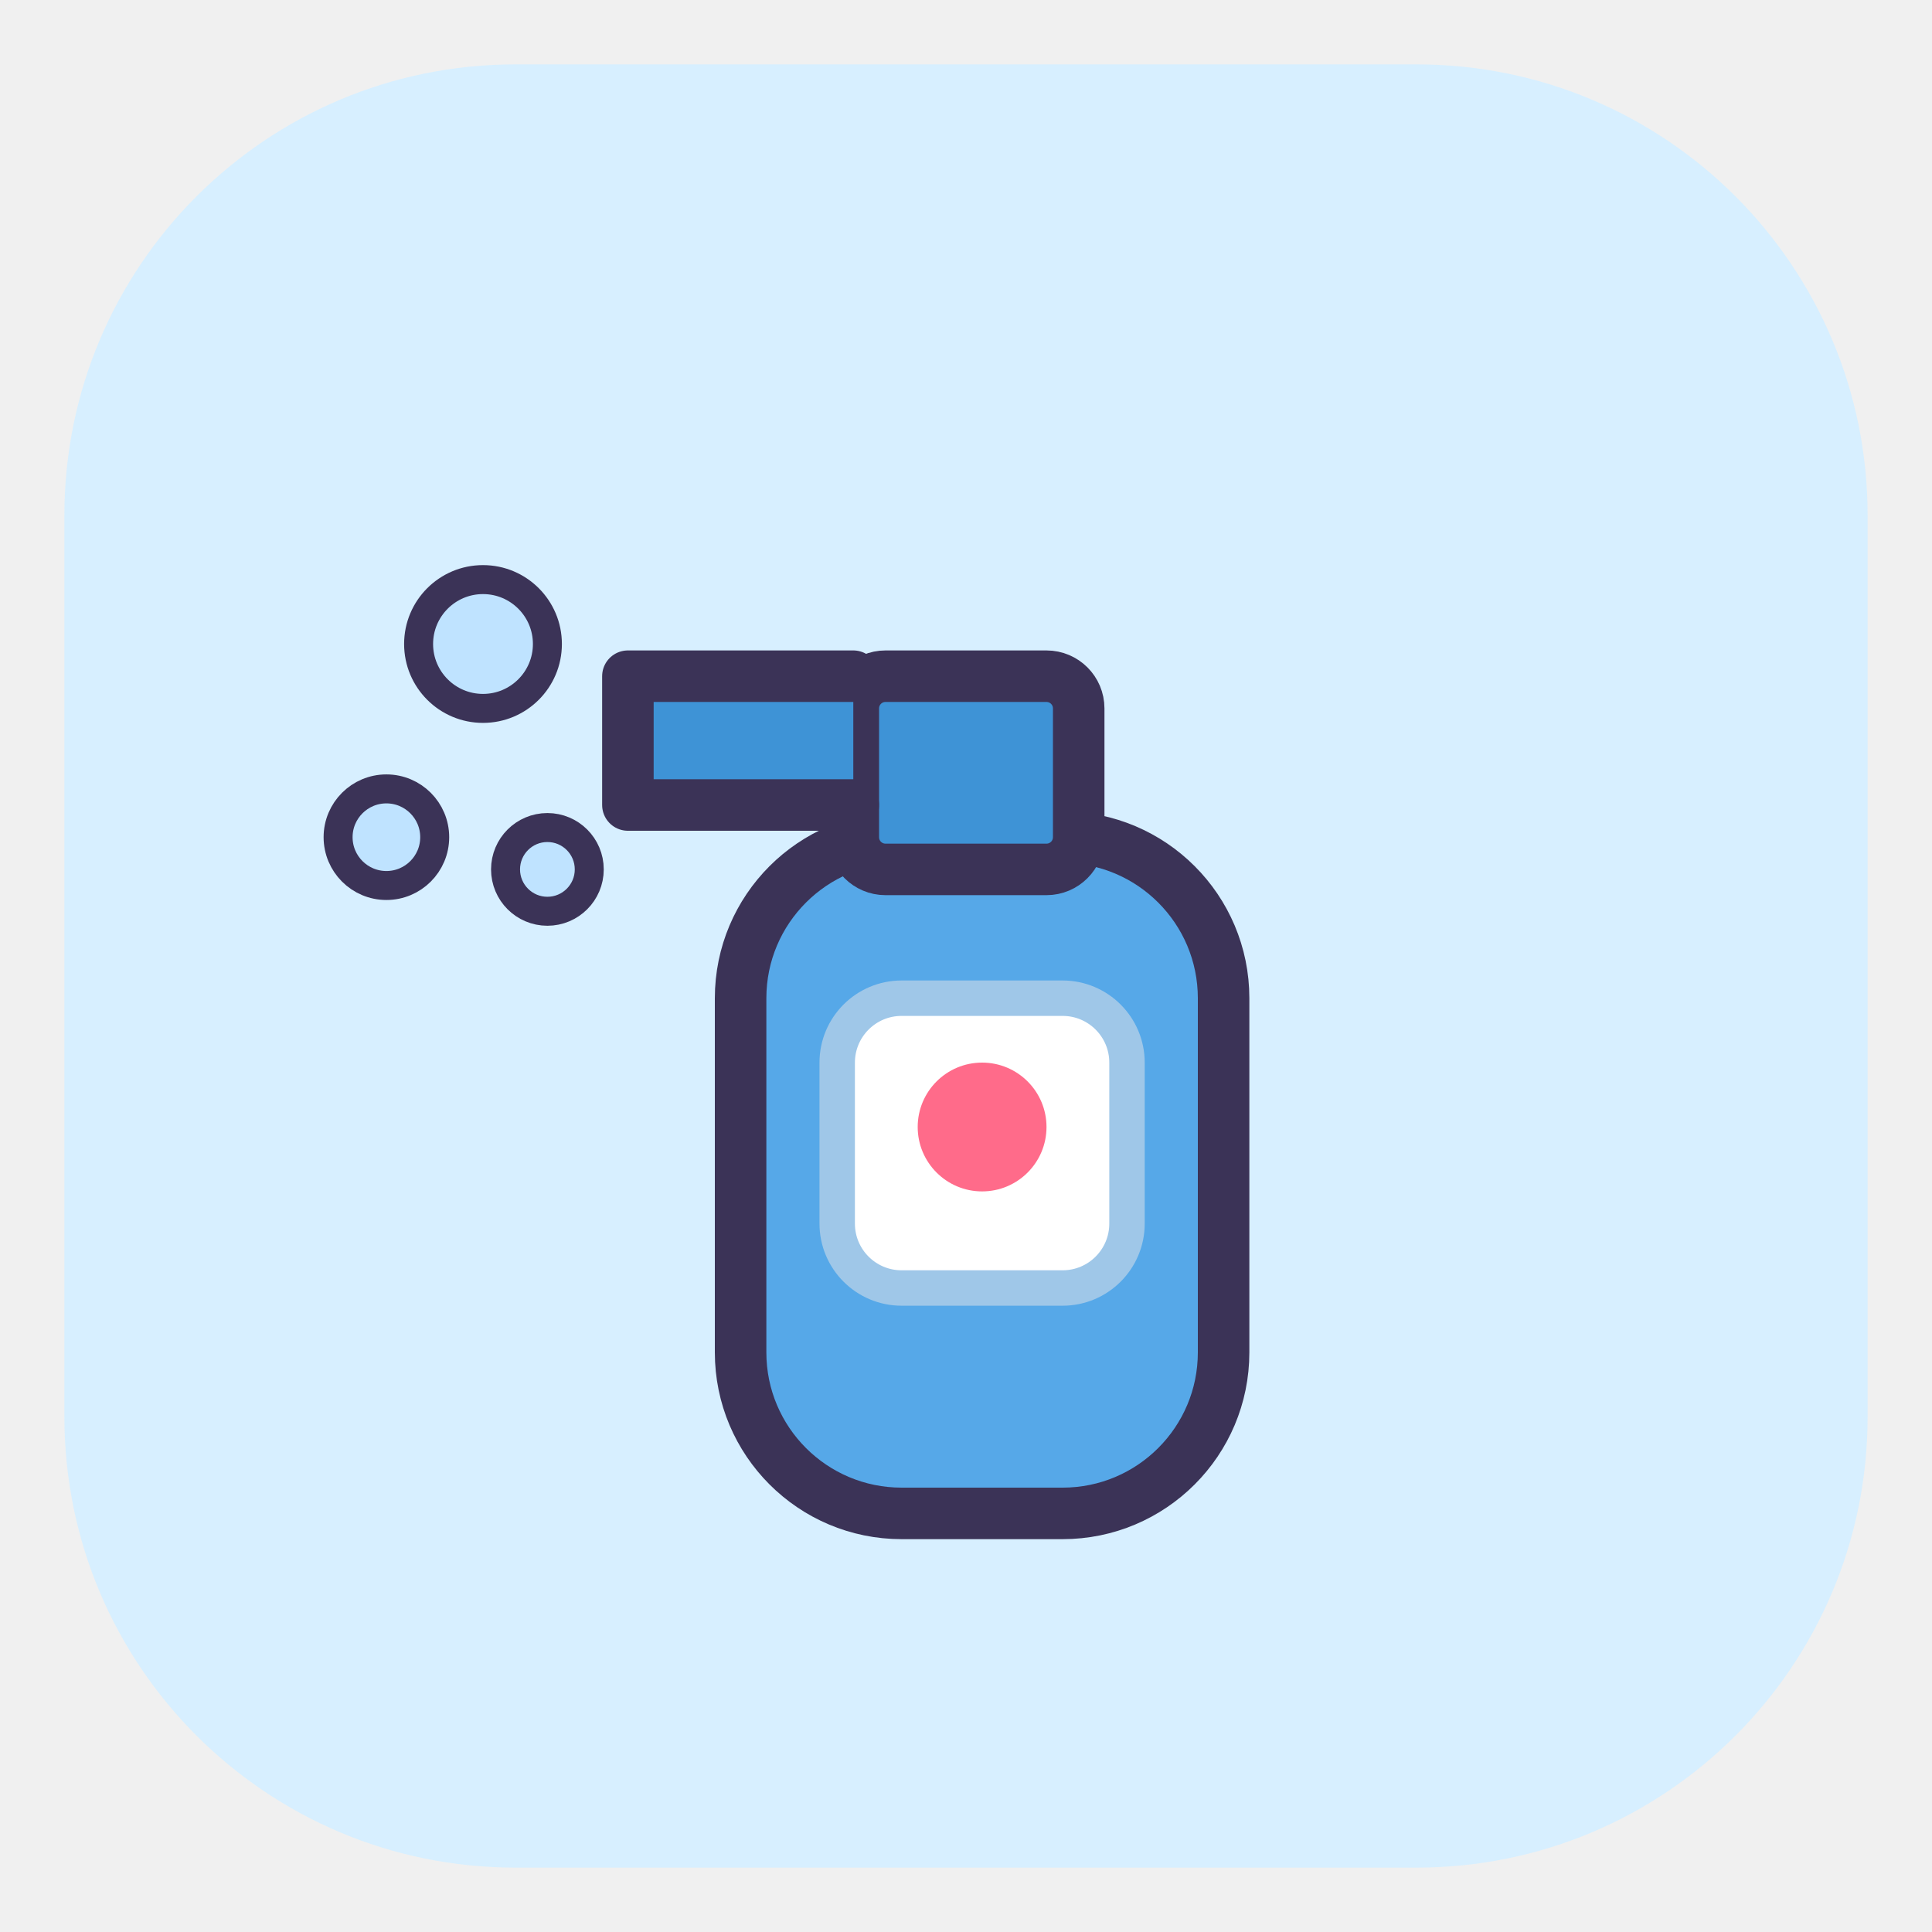
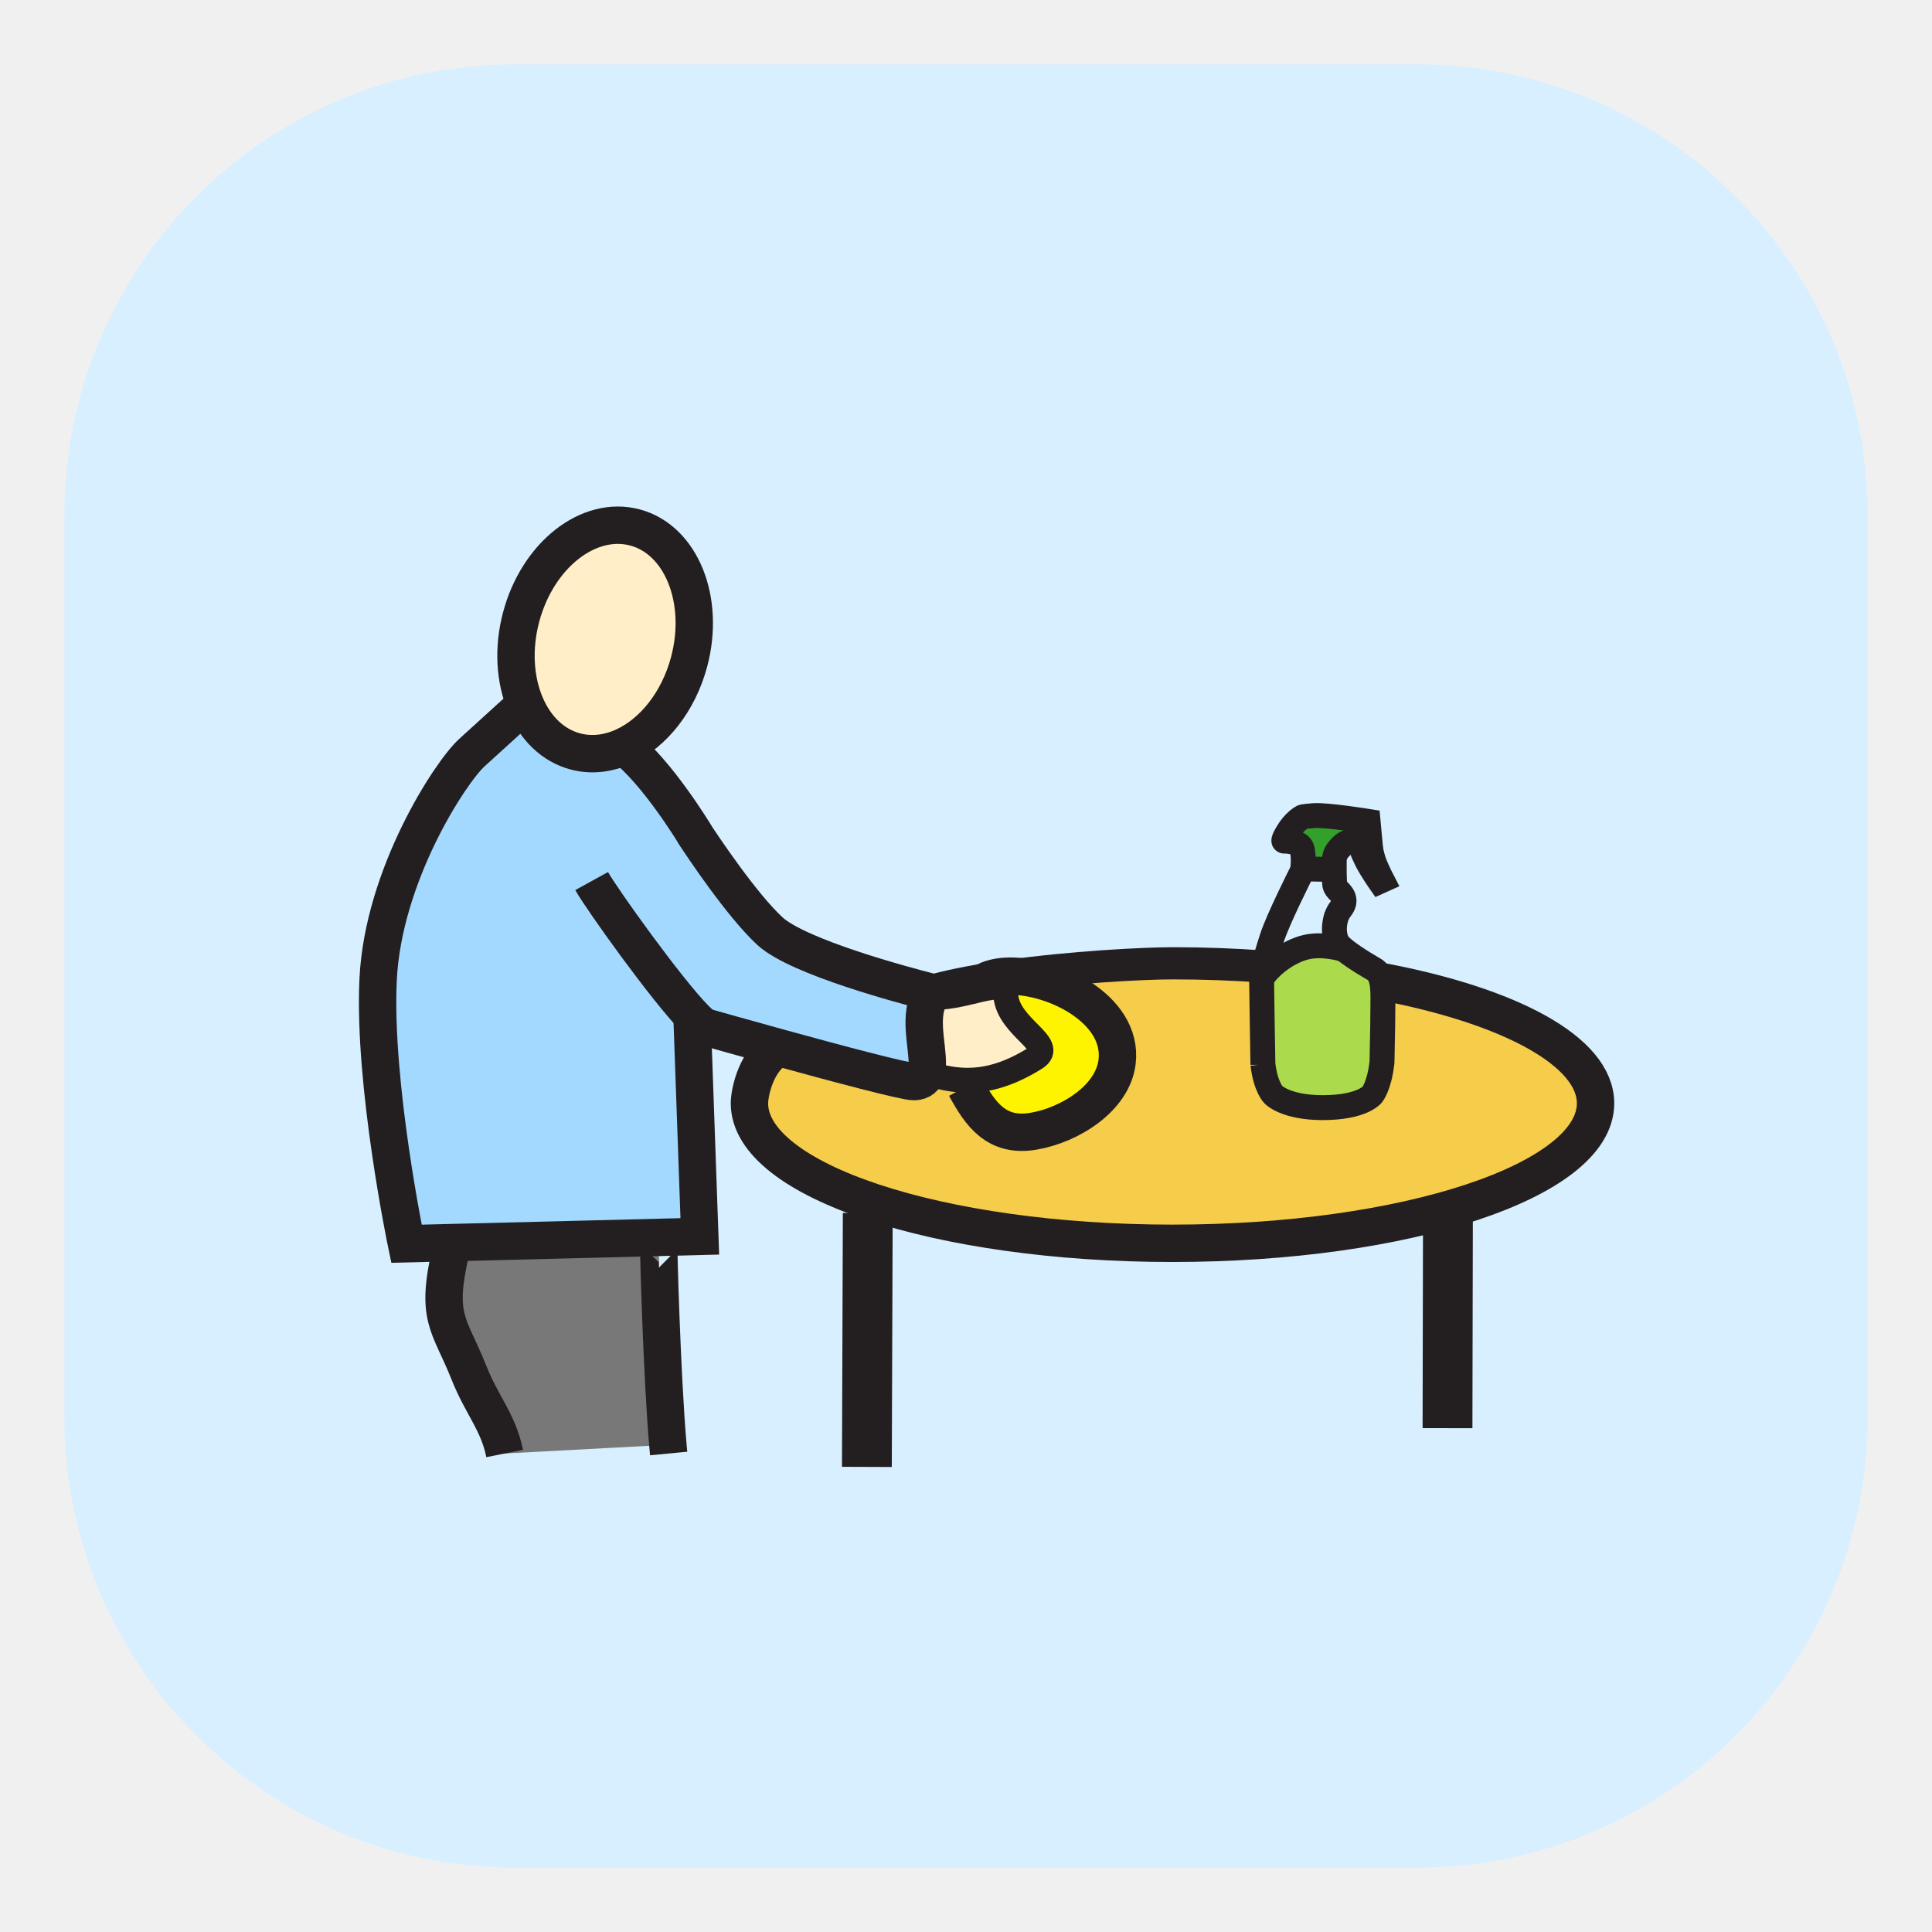
- <svg xmlns="http://www.w3.org/2000/svg" viewBox="0 0 120 120" stroke-linejoin="round" stroke-linecap="round" role="img" aria-label="Wipe the table">
+ <svg xmlns="http://www.w3.org/2000/svg" viewBox="0 0 120 120" role="img" aria-label="Wipe the table">
  <rect x="4" y="4" width="112" height="112" rx="28" fill="#D7EFFF" />
-   <rect x="46" y="52" width="30" height="42" rx="10" fill="#56A8E8" stroke="#3B3357" stroke-width="3.2" />
-   <rect x="53" y="42" width="14" height="12" rx="2" fill="#3E93D6" stroke="#3B3357" stroke-width="3.2" />
-   <path d="M53 42 h-14 v8 h14" fill="#3E93D6" stroke="#3B3357" stroke-width="3.2" />
-   <rect x="52" y="62" width="18" height="18" rx="4" fill="#FFFFFF" stroke="#9FC7E8" stroke-width="2.2" />
-   <path d="M61 66 a4 4 0 0 1 0 8 a4 4 0 0 1 0-8" fill="#FF6B8A" />
-   <g fill="#BFE3FF" stroke="#3B3357" stroke-width="1.8">
-     <circle cx="30" cy="40" r="4" />
-     <circle cx="24" cy="52" r="3" />
-     <circle cx="34" cy="54" r="2.6" />
-   </g>
+   <svg x="13" y="13" width="94" height="94" viewBox="0 0 850.394 850.394" preserveAspectRatio="xMidYMid meet">
+     <path d="M646.03 354.22c-3.32.26-7.221 1.09-9.521 3.39-1.92 1.92-4.41 4.16-4.41 8.77v4.6l-17.319-.37-.33-.01s.68-5.53-.25-10.69c-.94-5.16-10.26-4.91-10.26-4.91s-.971.16 1.8-4.55c3.91-6.65 8.27-8.82 8.27-8.82s-.439-.44 6.771-.93c7.22-.5 30.35 3.23 30.35 3.23l.96 10.35s-.25-.03-.7-.07a37.483 37.483 0 0 0-5.361.01z" fill="#33a02c" />
+     <path d="M658.78 433.96c1.01 4.74.62 11.08.62 17.91 0 8.79-.261 14.1-.45 27.18-.04.351-.07.7-.11 1.03-1.5 12.68-5.35 17.36-5.35 17.36s-5.601 7.34-27.86 7.34c-21.01 0-27.75-7.32-27.75-7.32s-4.35-4.35-5.84-17.04v.24c-.12-8.101-.72-41.94-.72-46.51 0-.58.029-1.21.09-1.881 3.899-6.68 14.6-15.35 25.09-17.7 9.35-2.11 19.51.89 21.23 1.43l.01.01c6.01 4.9 16.34 10.771 16.34 10.771 2.64 1.37 4.01 3.89 4.7 7.18z" fill="#abda4d" />
+     <path d="M257.67 694.23l-91.71 4.909c-3.51-17.58-12.71-26.899-20.05-45.38-11.14-28-19.25-30.26-9.91-69.76l-.08-3.37 116.55-2.93.08 3.35c-.3.001 1.75 74.181 5.12 113.181z" fill="#787878" />
+     <path d="M591.41 432.27c-.061.671-.09 1.301-.09 1.881 0 4.569.6 38.409.72 46.51v-.24c1.49 12.69 5.84 17.04 5.84 17.04s6.74 7.32 27.75 7.32c22.26 0 27.86-7.34 27.86-7.34s3.85-4.681 5.35-17.36c.04-.33.07-.68.11-1.03.189-13.08.45-18.39.45-27.18 0-6.83.39-13.17-.62-17.91 71.779 13.54 120.17 39.1 120.17 68.39 0 43.46-106.44 78.67-237.72 78.67-131.291 0-237.721-35.21-237.721-78.67 0-6.33 4.11-25.33 16.82-31.229 31.92 8.79 71.1 19.24 75.76 19.05 3.92-.15 5.9-2.04 6.78-5.05 7.6 2.64 14.84 4.13 22.09 4.27l-.05 3.75c8.26 15.23 17.359 28.5 38.32 24.88 20.64-3.56 44.399-18.619 46.859-38.89 3.69-30.35-37.55-49.729-62.72-48.14 36.78-5.21 77.68-7.31 93.86-7.31 17.6 0 34.75.63 51.27 1.84-.578 2.608-.948 4.858-1.088 6.748z" fill="#f6cc4b" />
+     <path d="M447.37 430.99c25.17-1.59 66.41 17.79 62.72 48.14-2.46 20.271-26.22 35.33-46.859 38.89-20.961 3.62-30.061-9.649-38.32-24.88l.05-3.75c12.51.24 25.021-3.55 39.35-12.51 11.91-7.47-15.18-17.03-16.729-34.88-.59-6.74-7.46-5.2-17.39-2.79 2.01-3.66 5.88-6.05 10.89-7.28 2.078-.33 4.178-.64 6.288-.94z" fill="#fff400" />
+     <path d="M447.58 442c1.55 17.85 28.64 27.41 16.729 34.88-14.329 8.96-26.84 12.75-39.35 12.51-7.25-.14-14.49-1.63-22.09-4.27 2.76-9.42-5.24-29.811 1.86-42.21l.02.01c9.28.24 18.18-1.97 25.44-3.71 9.931-2.41 16.801-3.95 17.391 2.79zM239.12 178.76c26.08 6.92 39.73 40.71 30.51 75.46-6.01 22.62-20.21 40.07-36.59 47.6-8.79 4.05-18.21 5.23-27.32 2.82-12.75-3.38-22.53-13.18-28.11-26.38-5.85-13.8-7.11-31.32-2.4-49.1 9.23-34.75 37.85-57.32 63.91-50.4z" fill="#ffeec8" class="aac-skin-fill" />
+     <path d="M402.87 485.12c-.88 3.01-2.86 4.899-6.78 5.05-4.66.19-43.84-10.26-75.76-19.05-20.54-5.65-38.07-10.61-41.46-11.59-1.22-.351-3.25-2.011-5.84-4.62l-1.69 1.21 4.28 121-23.15.58-116.55 2.93-25.13.63s-18.72-89.62-15.93-148.39c2.8-58.77 40.65-116.62 52.69-127.57 12.05-10.95 29.44-26.77 29.44-26.77l.62-.27c5.58 13.2 15.36 23 28.11 26.38 9.11 2.41 18.53 1.23 27.32-2.82l.08.18c18.49 14.24 39.29 48.46 40.57 50.59l-1-1.5-.42-.64c.12.18.26.4.42.64 4.59 7 26.44 39.82 42.3 54.49 15.94 14.73 76.68 30.77 89.35 34.01 1.5.38 2.33.58 2.33.58-.75.86-1.39 1.78-1.94 2.74-7.1 12.4.9 32.79-1.86 42.21z" fill="#a3d9ff" />
+     <g fill="none" stroke="#231f20">
+       <path d="M177.61 278.26c-5.85-13.8-7.11-31.32-2.4-49.1 9.23-34.75 37.85-57.32 63.91-50.4 26.08 6.92 39.73 40.71 30.51 75.46-6.01 22.62-20.21 40.07-36.59 47.6-8.79 4.05-18.21 5.23-27.32 2.82-12.75-3.38-22.53-13.18-28.11-26.38zM176.99 278.53s-17.39 15.82-29.44 26.77c-12.04 10.95-49.89 68.8-52.69 127.57-2.79 58.77 15.93 148.39 15.93 148.39l25.13-.63 116.55-2.93 23.15-.58-4.28-121" stroke-width="21" />
+       <path d="M214.85 377.47c5.3 9.63 42.35 61.459 58.18 77.44 2.59 2.609 4.62 4.27 5.84 4.62 3.39.979 20.92 5.939 41.46 11.59 31.92 8.79 71.1 19.24 75.76 19.05 3.92-.15 5.9-2.04 6.78-5.05 2.76-9.42-5.24-29.811 1.86-42.21.55-.96 1.19-1.88 1.94-2.74 0 0-.83-.2-2.33-.58-12.67-3.24-73.41-19.28-89.35-34.01-15.86-14.67-37.71-47.49-42.3-54.49-.16-.24-.3-.46-.87-1.33 0 0 .01.01.02.03l.43.66.42.64s1 1.5 1.06 1.6l-.06-.1c-1.28-2.13-22.08-36.35-40.57-50.59" stroke-width="21" />
+       <path d="M401.51 484.64c.45.16.91.33 1.36.48 7.6 2.64 14.84 4.13 22.09 4.27 12.51.24 25.021-3.55 39.35-12.51 11.91-7.47-15.18-17.03-16.729-34.88-.59-6.74-7.46-5.2-17.39-2.79-7.26 1.74-16.161 3.95-25.44 3.71" stroke-width="14" />
+       <path d="M430.19 439.21c2.01-3.66 5.88-6.05 10.89-7.28 1.939-.489 4.05-.8 6.29-.939 25.17-1.59 66.41 17.79 62.72 48.14-2.46 20.271-26.22 35.33-46.859 38.89-20.961 3.62-30.061-9.649-38.32-24.88" stroke-width="21" />
+       <path d="M632.1 370.98l-17.319-.37-.33-.01s.68-5.53-.25-10.69c-.94-5.16-10.26-4.91-10.26-4.91s-.971.16 1.8-4.55c3.91-6.65 8.27-8.82 8.27-8.82s-.439-.44 6.771-.93c7.22-.5 30.35 3.23 30.35 3.23l.96 10.35s-.25-.03-.7-.07c-1.02-.07-3.05-.17-5.359.01-3.32.26-7.221 1.09-9.521 3.39-1.92 1.92-4.41 4.16-4.41 8.77v4.1" stroke-width="14" />
+       <path d="M651.38 354.28s1.771 9.33 3.41 13.4c2.01 4.96 4.3 9.36 4.3 9.36l-1.439.65s-4.9-7.01-7.41-12.07c-2.95-5.97-3.61-8.53-4.21-11.4 0-.02-.011-.03-.011-.05M637.73 416c-1.721-.54-11.881-3.54-21.23-1.43-10.49 2.35-21.19 11.02-25.09 17.7-.01.011-.01.021-.021.03M637.99 416.09s-.08-.03-.25-.08" stroke-width="14" />
+       <path d="M615.13 369.92s-.12.24-.35.69c-2.19 4.32-13.95 27.71-17.5 38.36-2.181 6.57-3.79 12.08-4.78 16.55-.58 2.61-.95 4.86-1.09 6.75-.061.671-.09 1.301-.09 1.881 0 4.569.6 38.409.72 46.51v-.24c1.49 12.69 5.84 17.04 5.84 17.04s6.74 7.32 27.75 7.32c22.26 0 27.86-7.34 27.86-7.34s3.85-4.681 5.35-17.36c.04-.33.07-.68.11-1.03.189-13.08.45-18.39.45-27.18 0-6.83.39-13.17-.62-17.91-.69-3.29-2.061-5.81-4.7-7.18 0 0-10.33-5.87-16.34-10.771l-.01-.01c-2.171-1.77-3.78-3.42-4.131-4.61 0 0-2.859-5.22-.369-13.67l.079-.16c1.48-4.1 2.87-4.38 3.96-7.06 1.051-2.61-.38-4.92-1.47-6.19-1.18-1.38-2.33-2.15-3.08-3.73-.5-1.06-.41-2.7-.479-3.84-.12-1.91-.15-3.84-.141-5.76v-.5" stroke-width="14" />
+       <path stroke-width="28" d="M370 564l-.5 142.66M696 566l-.24 118.89" />
+       <path d="M165.96 699.14c-3.51-17.58-12.71-26.899-20.05-45.38-11.14-28-19.25-30.26-9.91-69.76M252.89 587.66c-.18-4.57-.3-6.61-.34-6.61-.3 0 1.75 74.181 5.12 113.181.15 1.699.3 3.34.45 4.899M657.09 433.64c.57.101 1.13.21 1.69.32 71.779 13.54 120.17 39.1 120.17 68.39 0 43.46-106.44 78.67-237.72 78.67-131.291 0-237.721-35.21-237.721-78.67 0-6.33 4.11-25.33 16.82-31.229" stroke-width="21" />
+       <path d="M594.37 425.65c-.62-.05-1.25-.09-1.87-.13-16.52-1.21-33.67-1.84-51.27-1.84-16.181 0-57.08 2.1-93.86 7.31-2.11.3-4.21.609-6.29.939-13.561 2.08-26.31 4.62-36.74 7.65" stroke-width="18.076" />
+     </g>
+     <path fill="none" d="M0 0h850.394v850.394H0z" />
+   </svg>
</svg>
